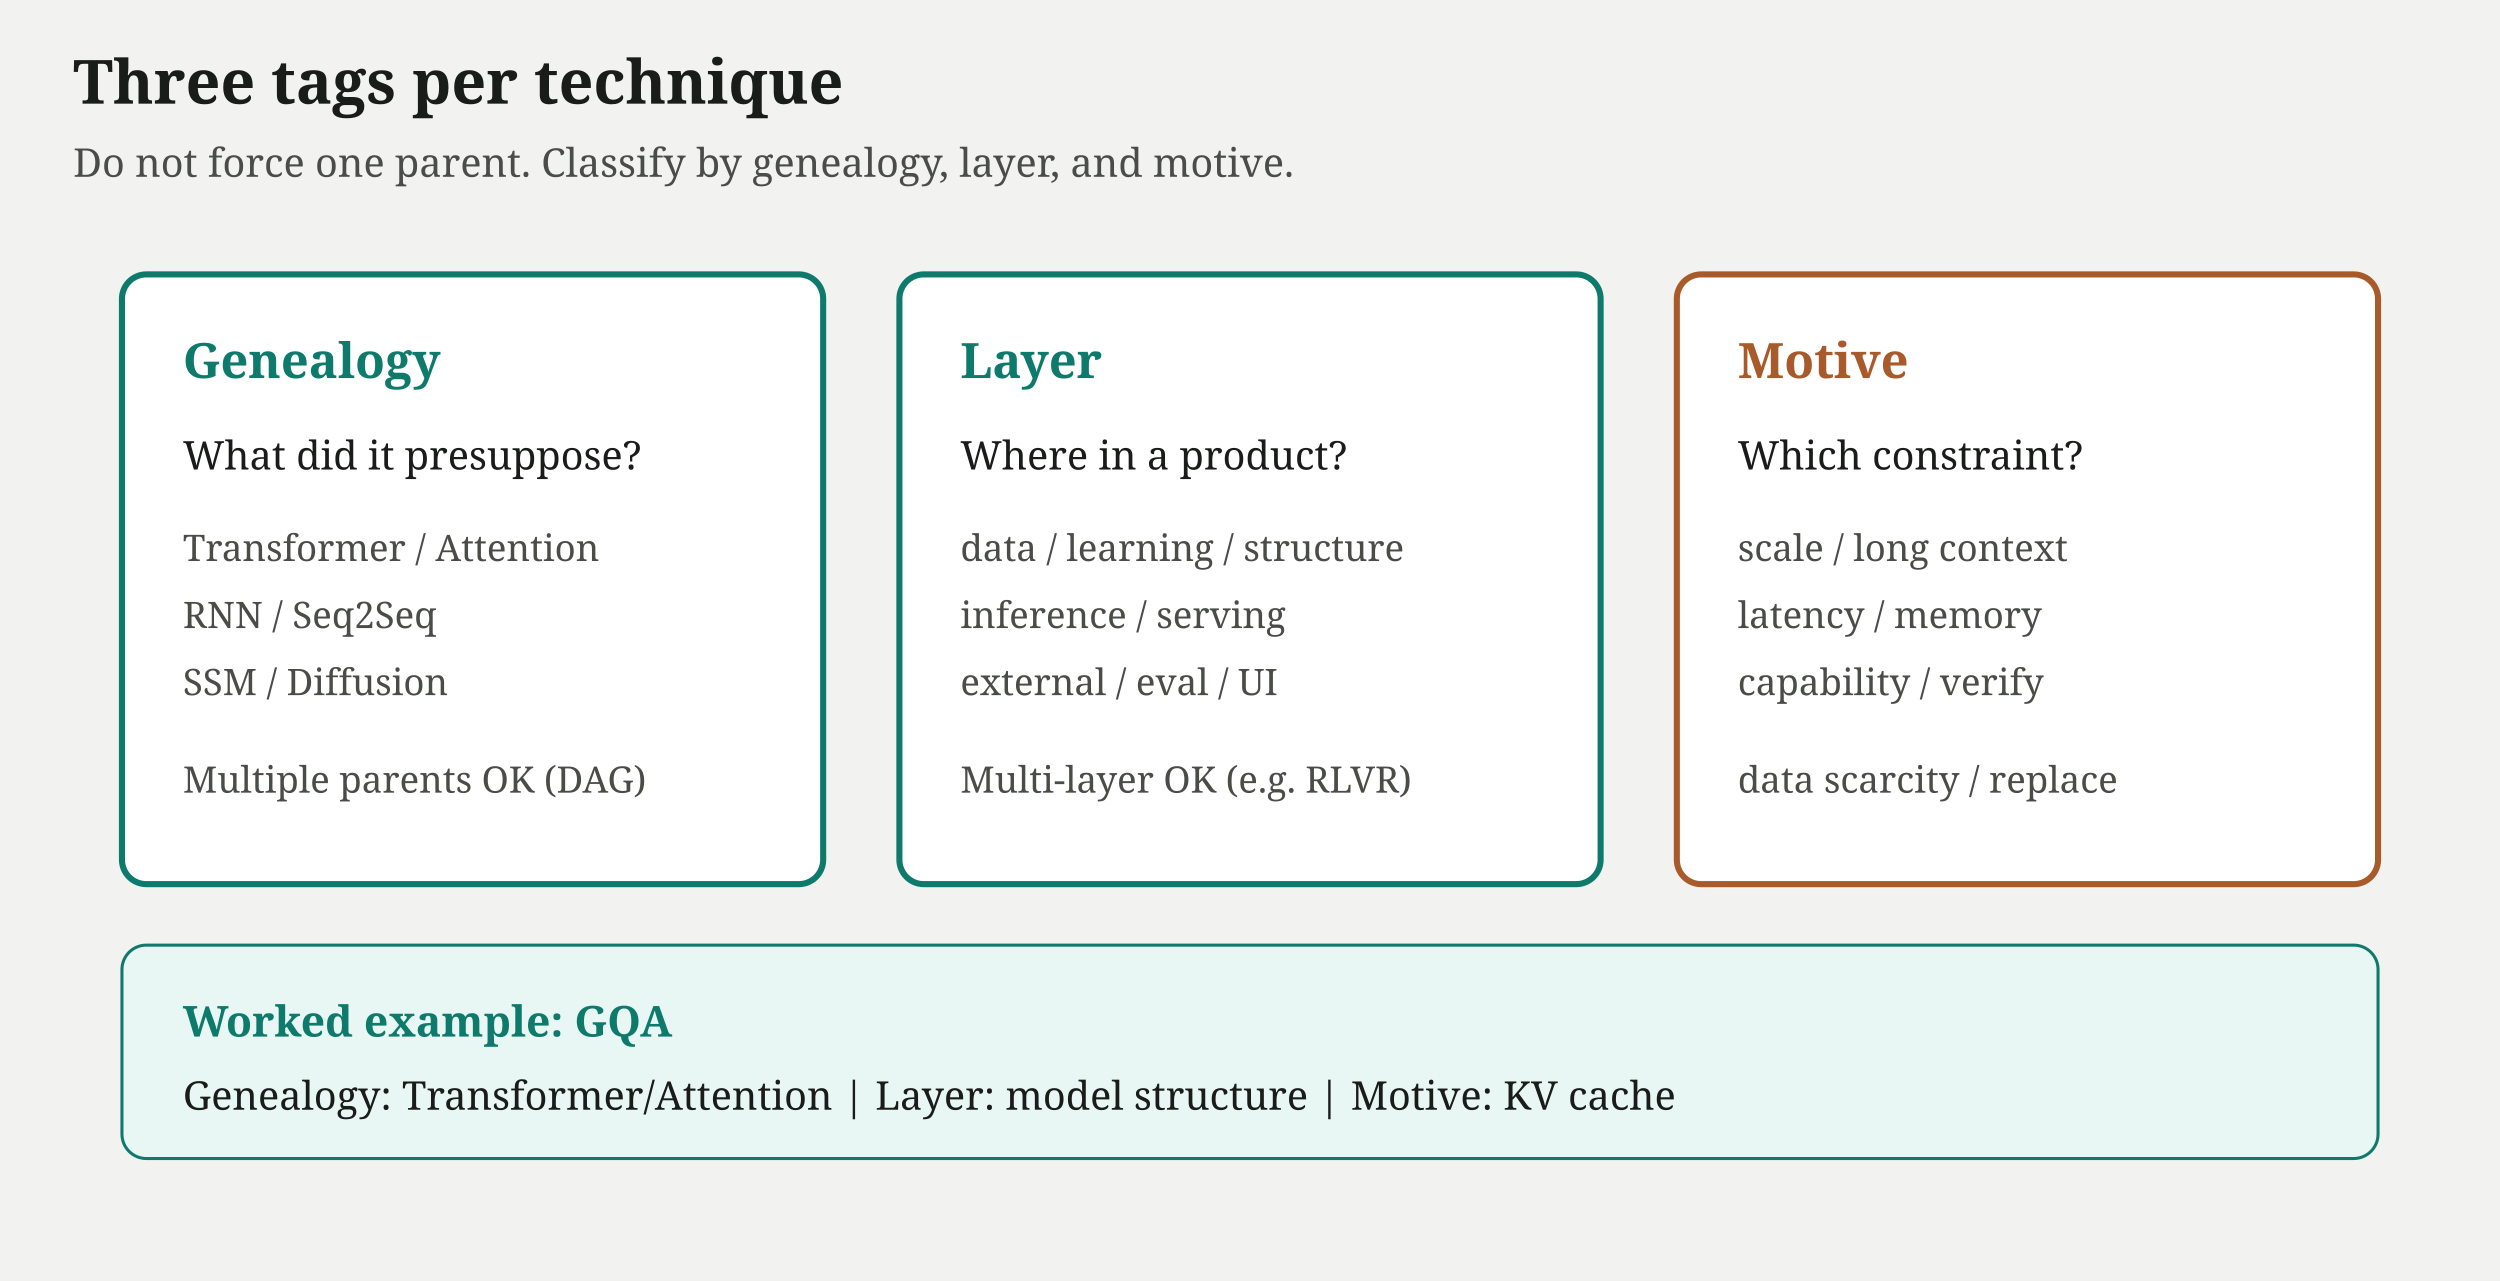
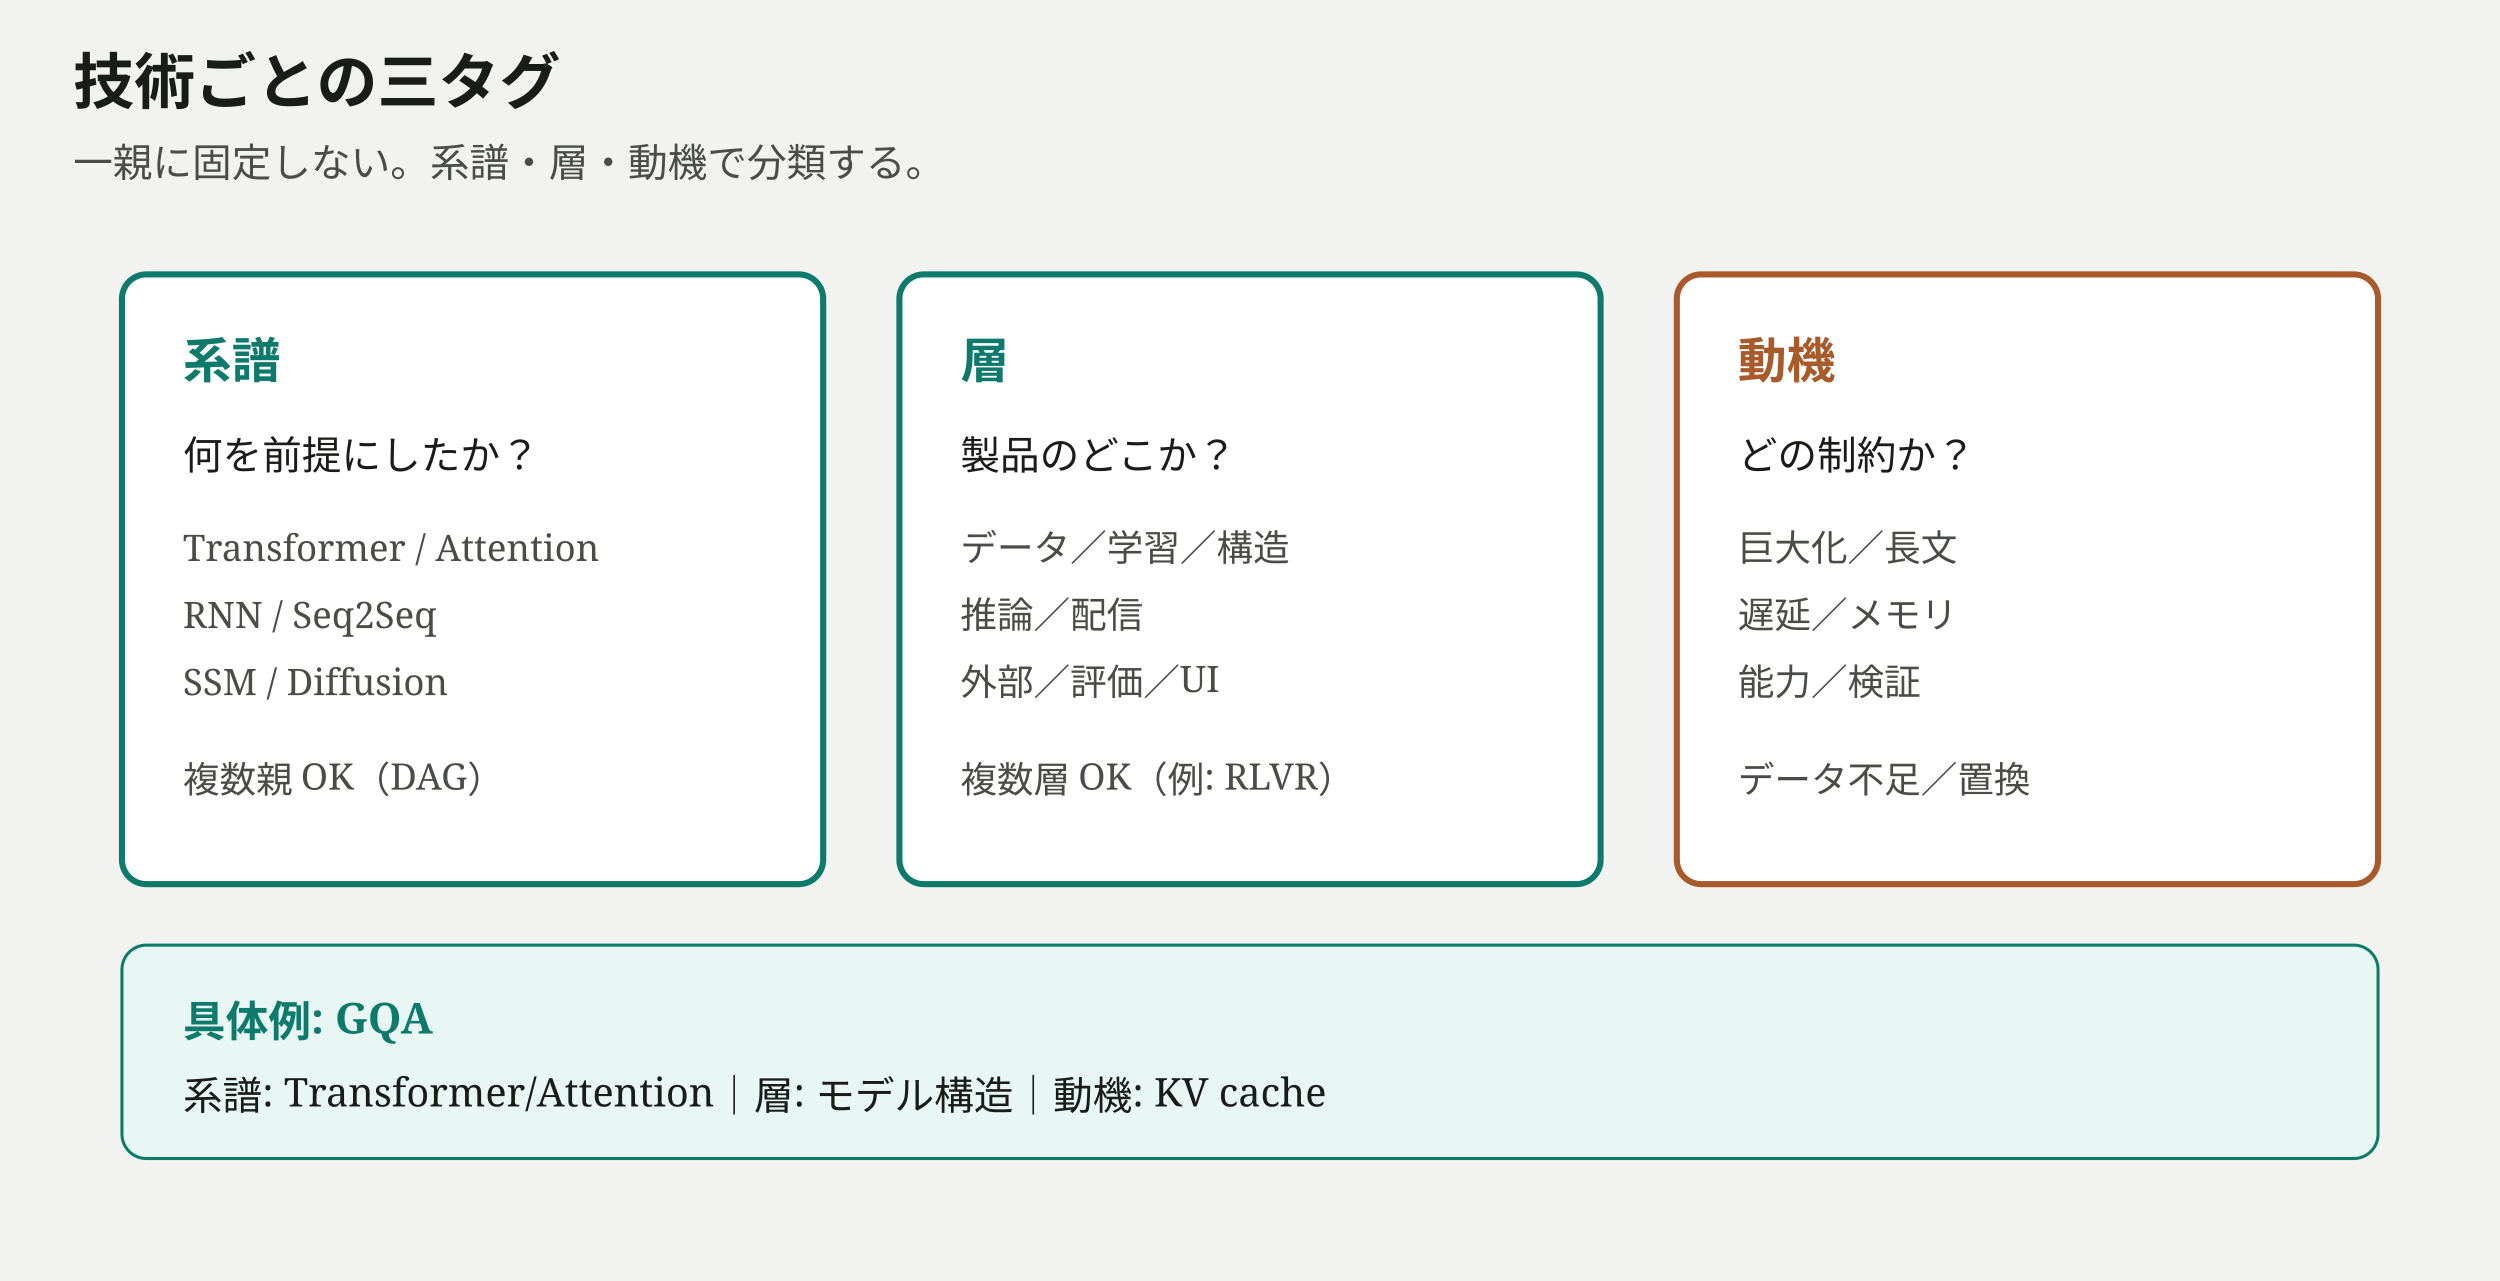
- <svg xmlns="http://www.w3.org/2000/svg" width="820" height="420" viewBox="0 0 820 420" role="img" aria-label="Three-axis tags for classifying techniques">
+ <svg xmlns="http://www.w3.org/2000/svg" width="820" height="420" viewBox="0 0 820 420" role="img" aria-label="技術分類の三軸タグ">
  <rect width="820" height="420" fill="#f2f3f0" />
-   <text x="24" y="34" fill="#1a1c1a" font-family="Georgia, serif" font-size="20" font-weight="600">Three tags per technique</text>
-   <text x="24" y="58" fill="#4a4c48" font-family="Georgia, serif" font-size="13">Do not force one parent. Classify by genealogy, layer, and motive.</text>
+   <text x="24" y="34" fill="#1a1c1a" font-family="Georgia, serif" font-size="20" font-weight="600">技術ごとの三タグ</text>
+   <text x="24" y="58" fill="#4a4c48" font-family="Georgia, serif" font-size="13">一親に固定しない。系譜・層・動機で分類する。</text>
  <g font-family="Georgia, serif">
    <rect x="40" y="90" width="230" height="200" rx="8" fill="#fff" stroke="#0d7a6c" stroke-width="2" />
-     <text x="60" y="124" fill="#0d7a6c" font-size="16" font-weight="600">Genealogy</text>
-     <text x="60" y="154" fill="#1a1c1a" font-size="13">What did it presuppose?</text>
+     <text x="60" y="124" fill="#0d7a6c" font-size="16" font-weight="600">系譜</text>
+     <text x="60" y="154" fill="#1a1c1a" font-size="13">何を前提にしたか？</text>
    <text x="60" y="184" fill="#4a4c48" font-size="12">Transformer / Attention</text>
    <text x="60" y="206" fill="#4a4c48" font-size="12">RNN / Seq2Seq</text>
    <text x="60" y="228" fill="#4a4c48" font-size="12">SSM / Diffusion</text>
-     <text x="60" y="260" fill="#4a4c48" font-size="12">Multiple parents OK (DAG)</text>
+     <text x="60" y="260" fill="#4a4c48" font-size="12">複数親 OK（DAG）</text>
    <rect x="295" y="90" width="230" height="200" rx="8" fill="#fff" stroke="#0d7a6c" stroke-width="2" />
-     <text x="315" y="124" fill="#0d7a6c" font-size="16" font-weight="600">Layer</text>
-     <text x="315" y="154" fill="#1a1c1a" font-size="13">Where in a product?</text>
-     <text x="315" y="184" fill="#4a4c48" font-size="12">data / learning / structure</text>
-     <text x="315" y="206" fill="#4a4c48" font-size="12">inference / serving</text>
-     <text x="315" y="228" fill="#4a4c48" font-size="12">external / eval / UI</text>
-     <text x="315" y="260" fill="#4a4c48" font-size="12">Multi-layer OK (e.g. RLVR)</text>
+     <text x="315" y="124" fill="#0d7a6c" font-size="16" font-weight="600">層</text>
+     <text x="315" y="154" fill="#1a1c1a" font-size="13">製品のどこか？</text>
+     <text x="315" y="184" fill="#4a4c48" font-size="12">データ／学習／構造</text>
+     <text x="315" y="206" fill="#4a4c48" font-size="12">推論／配信</text>
+     <text x="315" y="228" fill="#4a4c48" font-size="12">外部／評価／UI</text>
+     <text x="315" y="260" fill="#4a4c48" font-size="12">複数層 OK（例: RLVR）</text>
    <rect x="550" y="90" width="230" height="200" rx="8" fill="#fff" stroke="#a85a2a" stroke-width="2" />
-     <text x="570" y="124" fill="#a85a2a" font-size="16" font-weight="600">Motive</text>
-     <text x="570" y="154" fill="#1a1c1a" font-size="13">Which constraint?</text>
-     <text x="570" y="184" fill="#4a4c48" font-size="12">scale / long context</text>
-     <text x="570" y="206" fill="#4a4c48" font-size="12">latency / memory</text>
-     <text x="570" y="228" fill="#4a4c48" font-size="12">capability / verify</text>
-     <text x="570" y="260" fill="#4a4c48" font-size="12">data scarcity / replace</text>
+     <text x="570" y="124" fill="#a85a2a" font-size="16" font-weight="600">動機</text>
+     <text x="570" y="154" fill="#1a1c1a" font-size="13">どの制約か？</text>
+     <text x="570" y="184" fill="#4a4c48" font-size="12">巨大化／長文</text>
+     <text x="570" y="206" fill="#4a4c48" font-size="12">遅延／メモリ</text>
+     <text x="570" y="228" fill="#4a4c48" font-size="12">能力／検証</text>
+     <text x="570" y="260" fill="#4a4c48" font-size="12">データ不足／置換</text>
  </g>
  <rect x="40" y="310" width="740" height="70" rx="8" fill="#e8f7f4" stroke="#0d7a6c" />
-   <text x="60" y="340" fill="#0d7a6c" font-family="Georgia, serif" font-size="14" font-weight="600">Worked example: GQA</text>
-   <text x="60" y="364" fill="#1a1c1a" font-family="Georgia, serif" font-size="13">Genealogy: Transformer/Attention | Layer: model structure | Motive: KV cache</text>
+   <text x="60" y="340" fill="#0d7a6c" font-family="Georgia, serif" font-size="14" font-weight="600">具体例: GQA</text>
+   <text x="60" y="364" fill="#1a1c1a" font-family="Georgia, serif" font-size="13">系譜: Transformer/Attention｜層: モデル構造｜動機: KV cache</text>
</svg>
